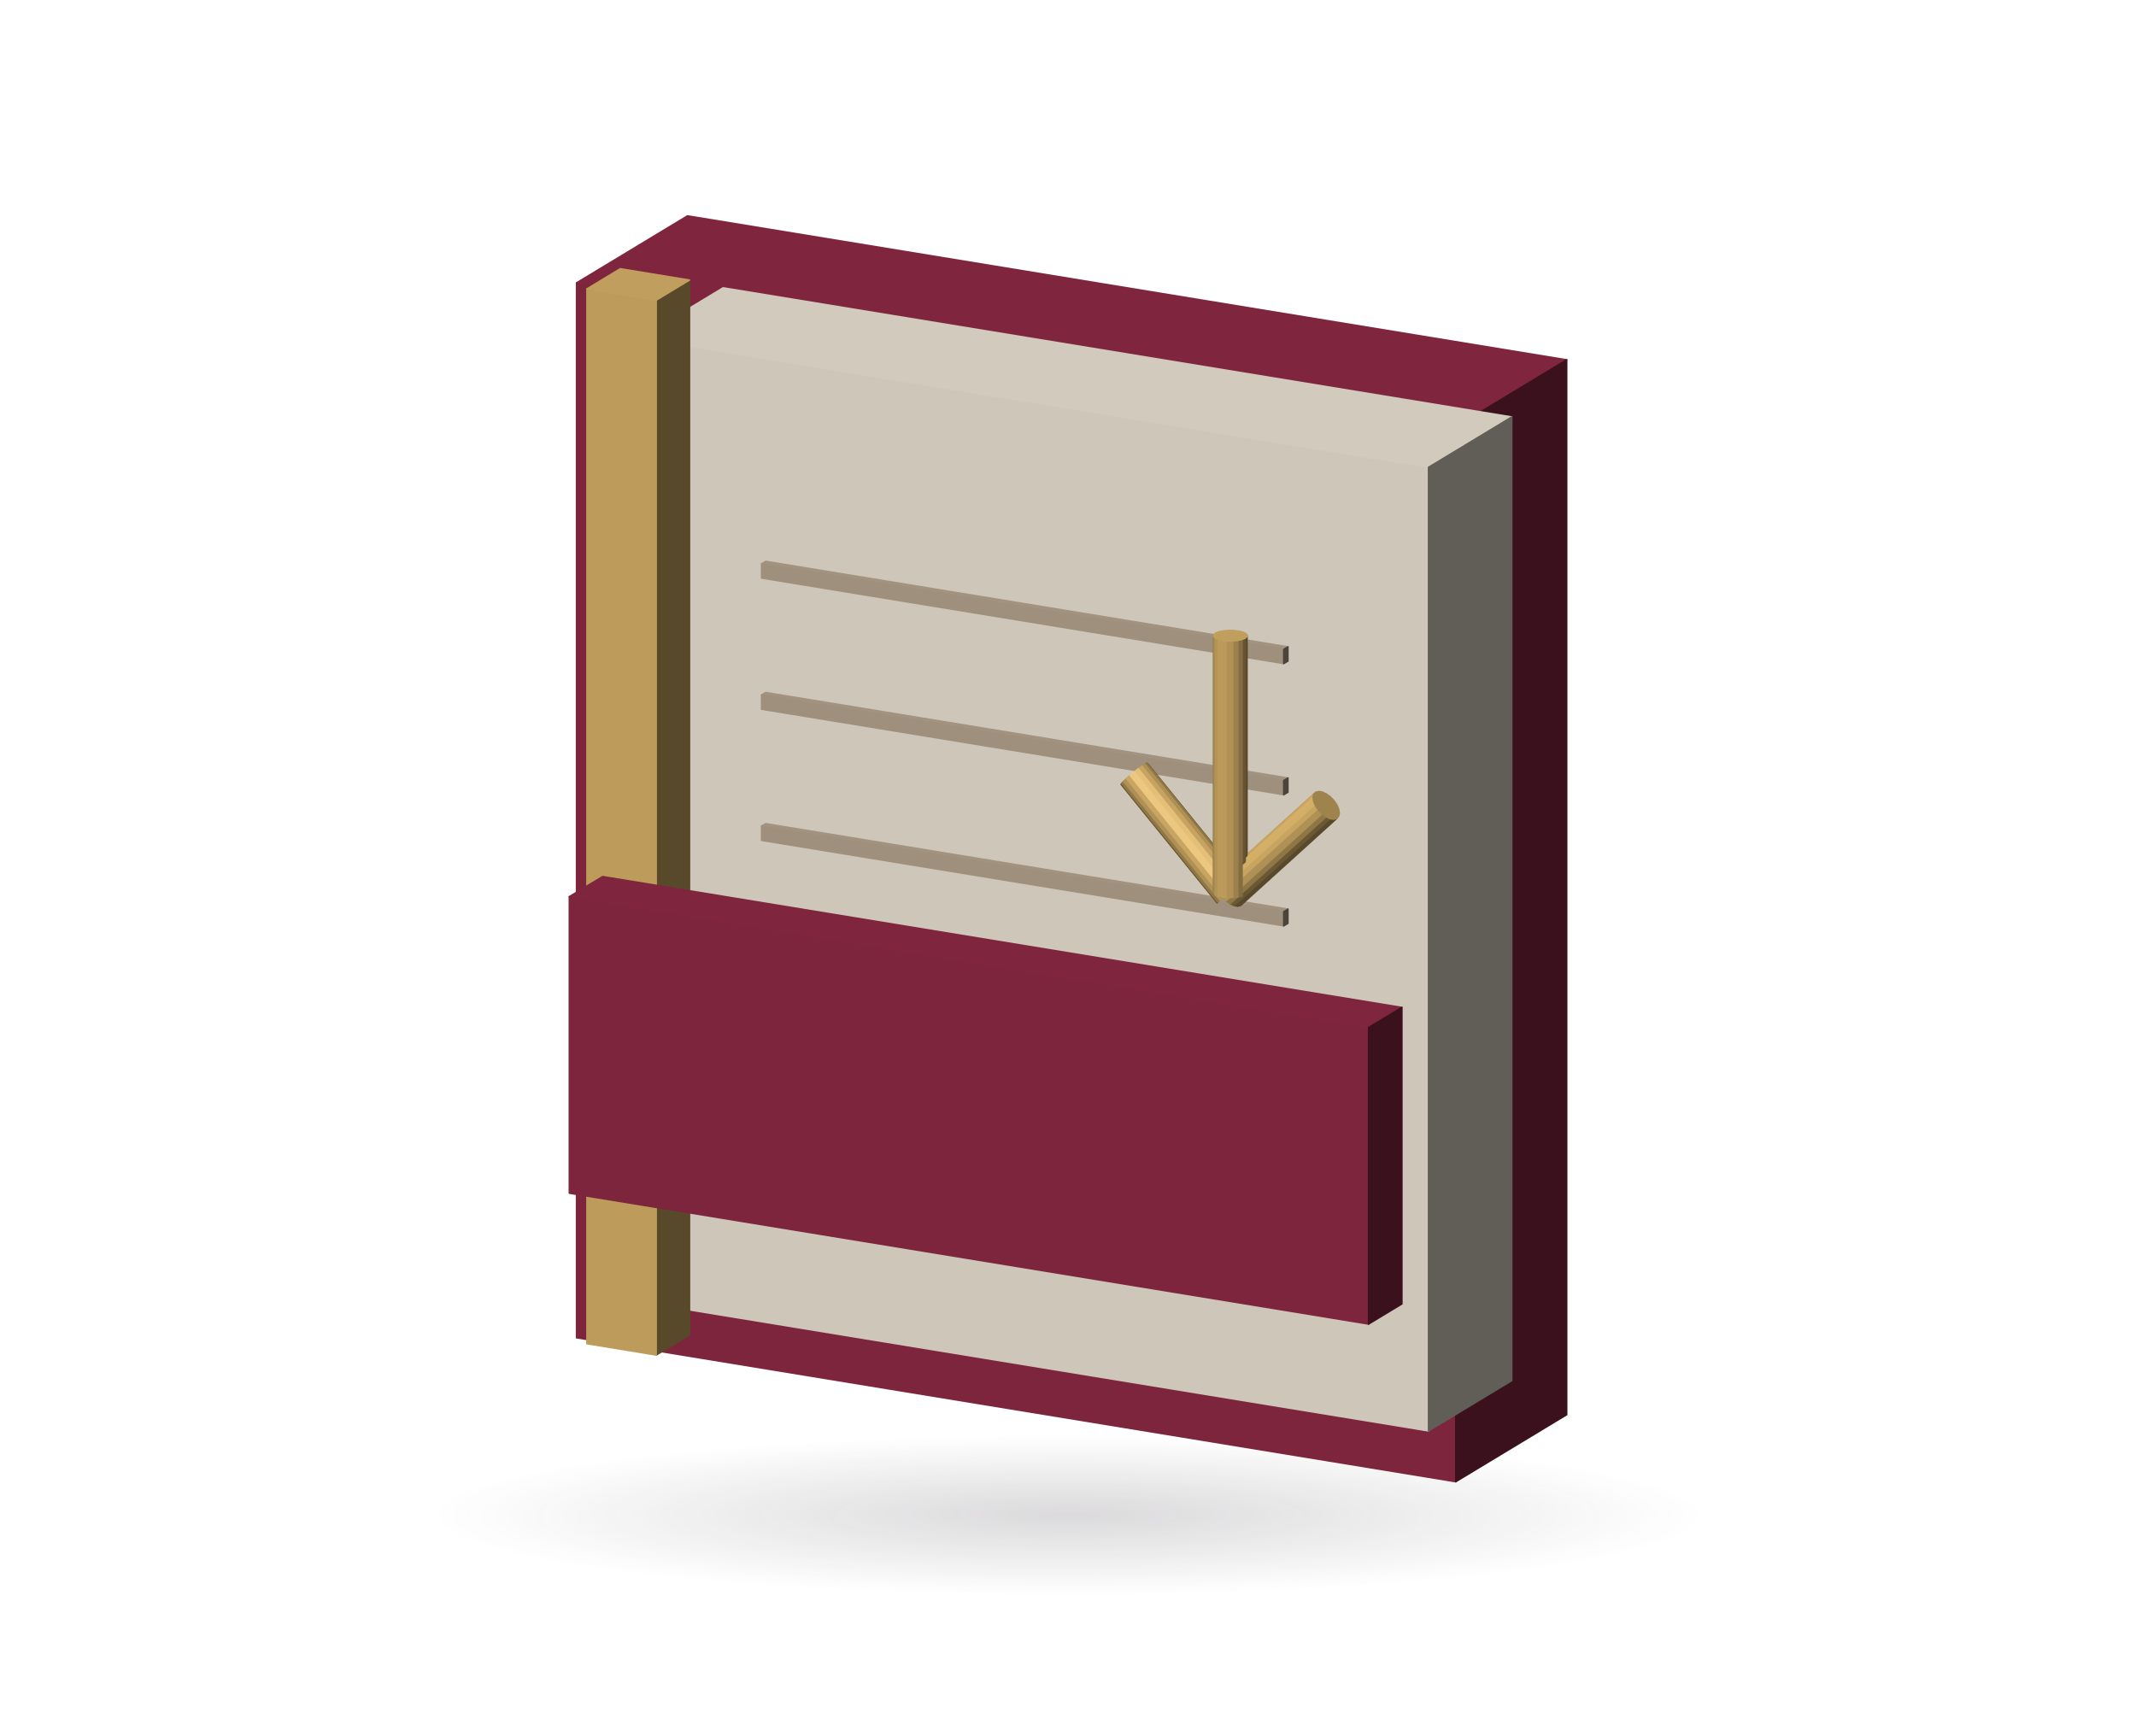
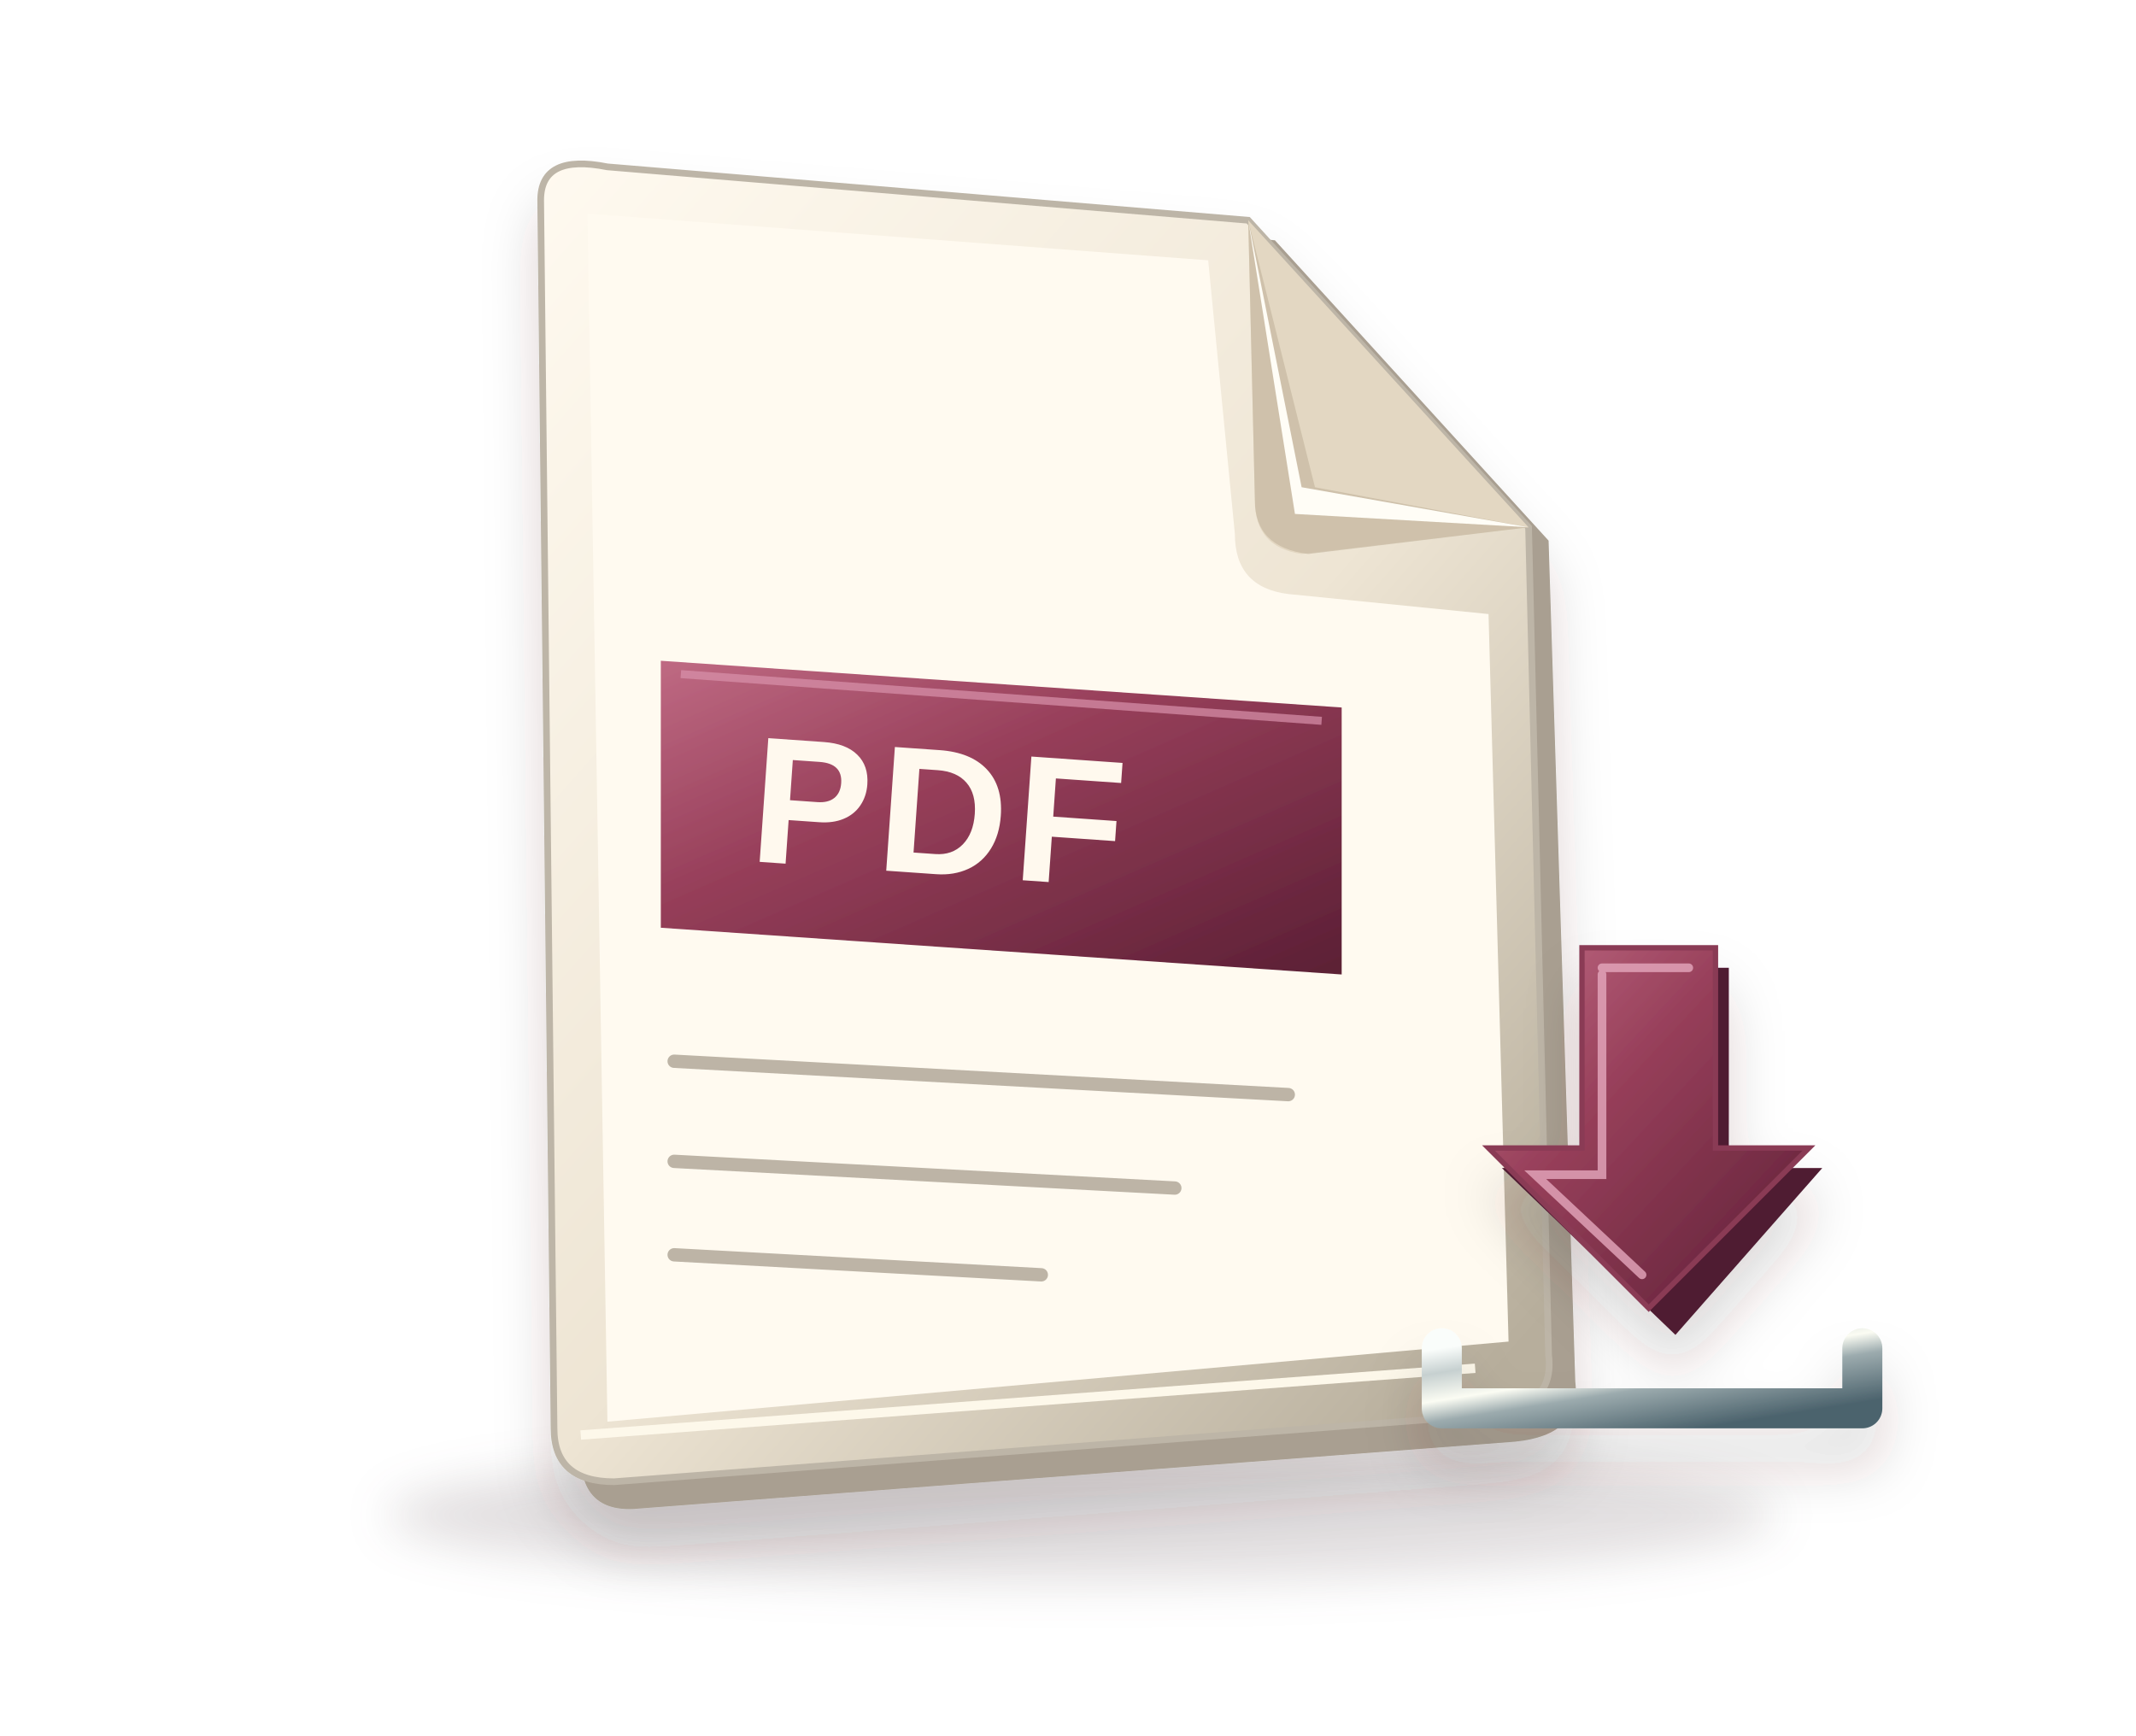
- <svg xmlns="http://www.w3.org/2000/svg" viewBox="0 0 320 260" role="img" aria-labelledby="title desc">
+ <svg xmlns="http://www.w3.org/2000/svg" viewBox="0 0 320 260" role="img" aria-labelledby="kv-pdf-title kv-pdf-description">
  <defs>
-     <radialGradient id="floor">
-       <stop stop-color="#383039" stop-opacity=".18" />
-       <stop offset="1" stop-color="#383039" stop-opacity="0" />
+     <linearGradient id="kv-pdf-paper" x1="0" y1="0" x2=".85" y2="1">
+       <stop stop-color="#fffaf0" />
+       <stop offset=".57" stop-color="#eee5d4" />
+       <stop offset="1" stop-color="#b7ae9c" />
+     </linearGradient>
+     <linearGradient id="kv-pdf-wine" x1="0" y1="0" x2=".95" y2="1">
+       <stop stop-color="#bf6a83" />
+       <stop offset=".4" stop-color="#973f5a" />
+       <stop offset="1" stop-color="#5d2036" />
+     </linearGradient>
+     <linearGradient id="kv-pdf-teal" x1="0" y1="0" x2="1" y2="1">
+       <stop stop-color="#8ec5b8" />
+       <stop offset=".48" stop-color="#488c80" />
+       <stop offset="1" stop-color="#24574f" />
+     </linearGradient>
+     <linearGradient id="kv-pdf-gold" x1="0" y1="0" x2=".8" y2="1">
+       <stop stop-color="#fff2b7" />
+       <stop offset=".22" stop-color="#d1aa5b" />
+       <stop offset=".4" stop-color="#f1d68b" />
+       <stop offset=".67" stop-color="#ad8439" />
+       <stop offset="1" stop-color="#7b5b2c" />
+     </linearGradient>
+     <linearGradient id="kv-pdf-metal" x1="0" y1="0" x2="1" y2=".9">
+       <stop stop-color="#fafdfb" />
+       <stop offset=".2" stop-color="#c6d0d0" />
+       <stop offset=".43" stop-color="#fbfcf3" />
+       <stop offset=".6" stop-color="#9cabae" />
+       <stop offset="1" stop-color="#4c636d" />
+     </linearGradient>
+     <linearGradient id="kv-pdf-ink" x1="0" y1="0" x2=".7" y2="1">
+       <stop stop-color="#66747d" />
+       <stop offset=".45" stop-color="#35424f" />
+       <stop offset="1" stop-color="#17242f" />
+     </linearGradient>
+     <radialGradient id="kv-pdf-glass" cx="30%" cy="20%" r="85%">
+       <stop stop-color="#fff" stop-opacity=".9" />
+       <stop offset=".5" stop-color="#eaf5ed" stop-opacity=".3" />
+       <stop offset="1" stop-color="#86a3ae" stop-opacity=".55" />
    </radialGradient>
+     <filter id="kv-pdf-shadow" x="-35%" y="-35%" width="180%" height="190%">
+       <feDropShadow dx="0" dy="6" stdDeviation="4" flood-color="#35262d" flood-opacity=".17" />
+     </filter>
+     <filter id="kv-pdf-soft" x="-50%" y="-100%" width="200%" height="300%">
+       <feGaussianBlur stdDeviation="3.5" />
+     </filter>
  </defs>
-   <ellipse cx="160" cy="227" rx="95" ry="12" fill="url(#floor)" />
-   <polygon points="86.37,200.43 218.09,222.00 218.09,63.95 86.37,42.38" fill="#7c253d" stroke="#7c253d" stroke-width=".22" stroke-linejoin="round" />
-   <polygon points="102.99,32.34 86.37,42.38 218.09,63.95 234.71,53.91" fill="#7f253e" stroke="#7f253e" stroke-width=".22" stroke-linejoin="round" />
-   <polygon points="218.09,222.00 234.71,211.96 234.71,53.91 218.09,63.95" fill="#3a111d" stroke="#3a111d" stroke-width=".22" stroke-linejoin="round" />
-   <polygon points="95.86,195.04 214.01,214.39 214.01,70.01 95.86,50.66" fill="#cec6b9" stroke="#cec6b9" stroke-width=".22" stroke-linejoin="round" />
-   <polygon points="108.33,43.12 95.86,50.66 214.01,70.01 226.48,62.47" fill="#d2cabc" stroke="#d2cabc" stroke-width=".22" stroke-linejoin="round" />
-   <polygon points="214.01,214.39 226.48,206.85 226.48,62.47 214.01,70.01" fill="#615d57" stroke="#615d57" stroke-width=".22" stroke-linejoin="round" />
-   <polygon points="98.31,203.02 103.30,200.01 103.30,41.96 98.31,44.98" fill="#58492b" stroke="#58492b" stroke-width=".22" stroke-linejoin="round" />
-   <polygon points="87.93,201.32 98.31,203.02 98.31,44.98 87.93,43.28" fill="#bc9b5b" stroke="#bc9b5b" stroke-width=".22" stroke-linejoin="round" />
-   <polygon points="92.92,40.26 87.93,43.28 98.31,44.98 103.30,41.96" fill="#c09e5d" stroke="#c09e5d" stroke-width=".22" stroke-linejoin="round" />
-   <polygon points="114.71,84.10 114.09,84.48 192.32,97.29 192.95,96.91" fill="#a19380" stroke="#a19380" stroke-width=".22" stroke-linejoin="round" />
-   <polygon points="114.09,86.61 192.32,99.42 192.32,97.29 114.09,84.48" fill="#9e907d" stroke="#9e907d" stroke-width=".22" stroke-linejoin="round" />
-   <polygon points="192.32,99.42 192.95,99.05 192.95,96.91 192.32,97.29" fill="#4a443b" stroke="#4a443b" stroke-width=".22" stroke-linejoin="round" />
-   <polygon points="114.71,103.75 114.09,104.12 192.32,116.94 192.95,116.56" fill="#a19380" stroke="#a19380" stroke-width=".22" stroke-linejoin="round" />
-   <polygon points="114.09,106.26 192.32,119.07 192.32,116.94 114.09,104.12" fill="#9e907d" stroke="#9e907d" stroke-width=".22" stroke-linejoin="round" />
-   <polygon points="192.32,119.07 192.95,118.70 192.95,116.56 192.32,116.94" fill="#4a443b" stroke="#4a443b" stroke-width=".22" stroke-linejoin="round" />
-   <polygon points="114.71,123.40 114.09,123.77 192.32,136.59 192.95,136.21" fill="#a19380" stroke="#a19380" stroke-width=".22" stroke-linejoin="round" />
-   <polygon points="114.09,125.91 192.32,138.72 192.32,136.59 114.09,123.77" fill="#9e907d" stroke="#9e907d" stroke-width=".22" stroke-linejoin="round" />
-   <polygon points="192.32,138.72 192.95,138.34 192.95,136.21 192.32,136.59" fill="#4a443b" stroke="#4a443b" stroke-width=".22" stroke-linejoin="round" />
-   <polygon points="114.71,143.05 114.09,143.42 192.32,156.23 192.95,155.86" fill="#a19380" stroke="#a19380" stroke-width=".22" stroke-linejoin="round" />
-   <polygon points="114.09,145.56 192.32,158.37 192.32,156.23 114.09,143.42" fill="#9e907d" stroke="#9e907d" stroke-width=".22" stroke-linejoin="round" />
-   <polygon points="192.32,158.37 192.95,157.99 192.95,155.86 192.32,156.23" fill="#4a443b" stroke="#4a443b" stroke-width=".22" stroke-linejoin="round" />
-   <polygon points="114.71,162.70 114.09,163.07 192.32,175.88 192.95,175.51" fill="#a19380" stroke="#a19380" stroke-width=".22" stroke-linejoin="round" />
-   <polygon points="114.09,165.21 192.32,178.02 192.32,175.88 114.09,163.07" fill="#9e907d" stroke="#9e907d" stroke-width=".22" stroke-linejoin="round" />
-   <polygon points="192.32,178.02 192.95,177.64 192.95,175.51 192.32,175.88" fill="#4a443b" stroke="#4a443b" stroke-width=".22" stroke-linejoin="round" />
-   <polygon points="85.29,178.77 205.03,198.38 205.03,153.95 85.29,134.34" fill="#7c253d" stroke="#7c253d" stroke-width=".22" stroke-linejoin="round" />
-   <polygon points="90.28,131.33 85.29,134.34 205.03,153.95 210.02,150.94" fill="#7f253e" stroke="#7f253e" stroke-width=".22" stroke-linejoin="round" />
-   <polygon points="205.03,198.38 210.02,195.36 210.02,150.94 205.03,153.95" fill="#3a111d" stroke="#3a111d" stroke-width=".22" stroke-linejoin="round" />
-   <polygon points="186.17,132.11 171.80,114.38 171.90,114.39 186.27,132.12" fill="#6a5834" stroke="#6a5834" stroke-width=".22" stroke-linejoin="round" />
-   <polygon points="171.90,114.39 186.27,132.12 186.17,132.11 171.80,114.38" fill="#6a5834" stroke="#6a5834" stroke-width=".22" stroke-linejoin="round" />
-   <polygon points="182.35,135.26 167.98,117.53 168.07,117.37 182.44,135.10" fill="#6d5935" stroke="#6d5935" stroke-width=".22" stroke-linejoin="round" />
-   <polygon points="168.07,117.37 182.44,135.10 182.35,135.26 167.98,117.53" fill="#6d5935" stroke="#6d5935" stroke-width=".22" stroke-linejoin="round" />
-   <polygon points="185.89,132.26 171.52,114.53 171.80,114.38 186.17,132.11" fill="#8f7645" stroke="#8f7645" stroke-width=".22" stroke-linejoin="round" />
-   <polygon points="171.80,114.38 186.17,132.11 185.89,132.26 171.52,114.53" fill="#8f7645" stroke="#8f7645" stroke-width=".22" stroke-linejoin="round" />
-   <polygon points="182.44,135.10 168.07,117.37 168.35,117.07 182.72,134.80" fill="#917746" stroke="#917746" stroke-width=".22" stroke-linejoin="round" />
-   <polygon points="168.35,117.07 182.72,134.80 182.44,135.10 168.07,117.37" fill="#917746" stroke="#917746" stroke-width=".22" stroke-linejoin="round" />
-   <polygon points="185.45,132.54 171.09,114.81 171.52,114.53 185.89,132.26" fill="#ae8f54" stroke="#ae8f54" stroke-width=".22" stroke-linejoin="round" />
-   <polygon points="171.52,114.53 185.89,132.26 185.45,132.54 171.09,114.81" fill="#ae8f54" stroke="#ae8f54" stroke-width=".22" stroke-linejoin="round" />
-   <polygon points="168.78,116.66 183.15,134.39 182.72,134.80 168.35,117.07" fill="#b09155" stroke="#b09155" stroke-width=".22" stroke-linejoin="round" />
-   <polygon points="182.72,134.80 168.35,117.07 168.78,116.66 183.15,134.39" fill="#b09155" stroke="#b09155" stroke-width=".22" stroke-linejoin="round" />
-   <polygon points="184.91,132.94 170.54,115.21 171.09,114.81 185.45,132.54" fill="#c6a360" stroke="#c6a360" stroke-width=".22" stroke-linejoin="round" />
-   <polygon points="171.09,114.81 185.45,132.54 184.91,132.94 170.54,115.21" fill="#c6a360" stroke="#c6a360" stroke-width=".22" stroke-linejoin="round" />
-   <polygon points="183.15,134.39 168.78,116.66 169.32,116.18 183.69,133.92" fill="#c8a562" stroke="#c8a562" stroke-width=".22" stroke-linejoin="round" />
-   <polygon points="169.32,116.18 183.69,133.92 183.15,134.39 168.78,116.66" fill="#c8a562" stroke="#c8a562" stroke-width=".22" stroke-linejoin="round" />
-   <polygon points="170.54,115.21 184.91,132.94 184.30,133.42 169.93,115.69" fill="#e4bf78" stroke="#e4bf78" stroke-width=".22" stroke-linejoin="round" />
-   <polygon points="184.30,133.42 169.93,115.69 170.54,115.21 184.91,132.94" fill="#e4bf78" stroke="#e4bf78" stroke-width=".22" stroke-linejoin="round" />
-   <polygon points="183.69,133.92 169.32,116.18 169.93,115.69 184.30,133.42" fill="#ecc780" stroke="#ecc780" stroke-width=".22" stroke-linejoin="round" />
-   <polygon points="169.93,115.69 184.30,133.42 183.69,133.92 169.32,116.18" fill="#ecc780" stroke="#ecc780" stroke-width=".22" stroke-linejoin="round" />
-   <polygon points="182.73,131.74 197.10,118.71 196.82,119.03 182.45,132.05" fill="#b29356" stroke="#b29356" stroke-width=".22" stroke-linejoin="round" />
-   <polygon points="181.82,95.36 181.82,133.81 181.83,133.56 181.83,95.11" fill="#887042" stroke="#887042" stroke-width=".22" stroke-linejoin="round" />
-   <polygon points="186.80,95.13 186.80,133.57 186.80,133.82 186.80,95.38" fill="#58492b" stroke="#58492b" stroke-width=".22" stroke-linejoin="round" />
-   <polygon points="185.45,135.76 199.82,122.74 200.26,122.62 185.89,135.64" fill="#58492b" stroke="#58492b" stroke-width=".22" stroke-linejoin="round" />
-   <polygon points="182.45,132.05 196.82,119.03 196.72,119.50 182.35,132.52" fill="#c9a561" stroke="#c9a561" stroke-width=".22" stroke-linejoin="round" />
-   <polygon points="182.06,95.60 182.06,134.04 181.82,133.81 181.82,95.36" fill="#a1854e" stroke="#a1854e" stroke-width=".22" stroke-linejoin="round" />
-   <polygon points="186.80,95.38 186.80,133.82 186.55,134.06 186.55,95.61" fill="#58492b" stroke="#58492b" stroke-width=".22" stroke-linejoin="round" />
-   <polygon points="184.91,135.68 199.28,122.66 199.82,122.74 185.45,135.76" fill="#58492b" stroke="#58492b" stroke-width=".22" stroke-linejoin="round" />
-   <polygon points="182.35,132.52 196.72,119.50 196.81,120.09 182.44,133.11" fill="#d4af67" stroke="#d4af67" stroke-width=".22" stroke-linejoin="round" />
-   <polygon points="184.30,135.40 198.67,122.38 199.28,122.66 184.91,135.68" fill="#6a5733" stroke="#6a5733" stroke-width=".22" stroke-linejoin="round" />
-   <polygon points="182.51,95.80 182.51,134.25 182.06,134.04 182.06,95.60" fill="#b39356" stroke="#b39356" stroke-width=".22" stroke-linejoin="round" />
-   <polygon points="186.55,95.61 186.55,134.06 186.08,134.25 186.08,95.81" fill="#655331" stroke="#655331" stroke-width=".22" stroke-linejoin="round" />
-   <polygon points="182.44,133.11 196.81,120.09 197.09,120.73 182.72,133.76" fill="#d3ae66" stroke="#d3ae66" stroke-width=".22" stroke-linejoin="round" />
-   <polygon points="183.69,134.96 198.06,121.94 198.67,122.38 184.30,135.40" fill="#8f7645" stroke="#8f7645" stroke-width=".22" stroke-linejoin="round" />
-   <polygon points="182.72,133.76 197.09,120.73 197.52,121.37 183.15,134.39" fill="#c7a460" stroke="#c7a460" stroke-width=".22" stroke-linejoin="round" />
-   <polygon points="183.15,134.39 197.52,121.37 198.06,121.94 183.69,134.96" fill="#af9055" stroke="#af9055" stroke-width=".22" stroke-linejoin="round" />
-   <polygon points="183.15,95.95 183.15,134.39 182.51,134.25 182.51,95.80" fill="#bb9a5b" stroke="#bb9a5b" stroke-width=".22" stroke-linejoin="round" />
-   <polygon points="186.08,95.81 186.08,134.25 185.44,134.40 185.44,95.95" fill="#836c3f" stroke="#836c3f" stroke-width=".22" stroke-linejoin="round" />
-   <polygon points="183.90,96.03 183.90,134.47 183.15,134.39 183.15,95.95" fill="#bb9a5b" stroke="#bb9a5b" stroke-width=".22" stroke-linejoin="round" />
-   <polygon points="185.44,95.95 185.44,134.40 184.68,134.47 184.68,96.03" fill="#9d814c" stroke="#9d814c" stroke-width=".22" stroke-linejoin="round" />
-   <polygon points="184.68,96.03 184.68,134.47 183.90,134.47 183.90,96.03" fill="#b19156" stroke="#b19156" stroke-width=".22" stroke-linejoin="round" />
-   <polygon points="197.52,121.37 198.06,121.94 198.67,122.38 199.28,122.66 199.82,122.74 200.26,122.62 200.54,122.30 200.64,121.83 200.55,121.24 200.28,120.60 199.84,119.96 199.30,119.39 198.69,118.95 198.09,118.67 197.54,118.59 197.10,118.71 196.82,119.03 196.72,119.50 196.81,120.09 197.09,120.73" fill="#9f834d" stroke="#9f834d" stroke-width=".22" stroke-linejoin="round" />
-   <polygon points="185.47,94.54 184.73,94.46 183.94,94.46 183.19,94.54 182.54,94.68 182.08,94.88 181.83,95.11 181.82,95.36 182.06,95.60 182.51,95.80 183.15,95.95 183.90,96.03 184.68,96.03 185.44,95.95 186.08,95.81 186.55,95.61 186.80,95.38 186.80,95.13 186.57,94.89 186.11,94.69" fill="#c09e5d" stroke="#c09e5d" stroke-width=".22" stroke-linejoin="round" />
+   <ellipse cx="162" cy="227" rx="104" ry="10" fill="#49343d" opacity=".16" filter="url(#kv-pdf-soft)" />
+   <g filter="url(#kv-pdf-shadow)">
+     <path d="M85 34Q85 26 95 28L191 36L232 81L236 207Q237 215 227 216L96 226Q87 227 87 218Z" fill="#a99f91" />
+     <path d="M81 30Q81 23 91 25L187 33L229 79L232 203Q233 211 223 212L92 222Q83 222 83 214Z" fill="url(#kv-pdf-paper)" stroke="#bdb5a7" stroke-width="1" />
+     <path d="M88 32L181 39L185 80Q185 88 193 89L223 92L226 201L91 213Z" fill="#fffaf0" />
+     <path d="M187 33L229 79L195 83Q188 82 188 75Z" fill="#e3d7c2" />
+     <path d="M187 33L197 73L229 79L196 83Q188 82 188 75Z" fill="#c1b39b" opacity=".6" />
+     <path d="M187 33L195 73L229 79L194 77Z" fill="#fffdf6" />
+     <path d="M99 99L201 106L201 146L99 139Z" fill="url(#kv-pdf-wine)" />
+     <path d="M102 101L198 108" stroke="#d991ab" stroke-width="1.2" opacity=".7" />
+     <text x="112" y="129" font-family="Arial,Helvetica,sans-serif" font-size="27" font-weight="700" letter-spacing="1" fill="#fff9ee" transform="rotate(4 112 129)">PDF</text>
+     <path d="M101 159L193 164M101 174L176 178M101 188L156 191" fill="none" stroke="#bdb4a6" stroke-width="2" stroke-linecap="round" />
+     <path d="M87 215L221 205" stroke="#fdf8ea" stroke-width="1.4" />
+   </g>
+   <g filter="url(#kv-pdf-shadow)">
+     <path d="M237 142H257V172H271L249 197L223 172H237Z" fill="#501a31" transform="translate(2 3)" />
+     <path d="M237 142H257V172H271L247 196L223 172H237Z" fill="url(#kv-pdf-wine)" stroke="#8a3a55" stroke-width=".8" />
+     <path d="M240 145H253M240 146V176H230L246 191" fill="none" stroke="#e5a7bd" stroke-opacity=".8" stroke-width="1.3" stroke-linecap="round" />
+     <path d="M216 202V211H279V202" fill="none" stroke="url(#kv-pdf-metal)" stroke-width="6" stroke-linecap="round" stroke-linejoin="round" />
+   </g>
</svg>
